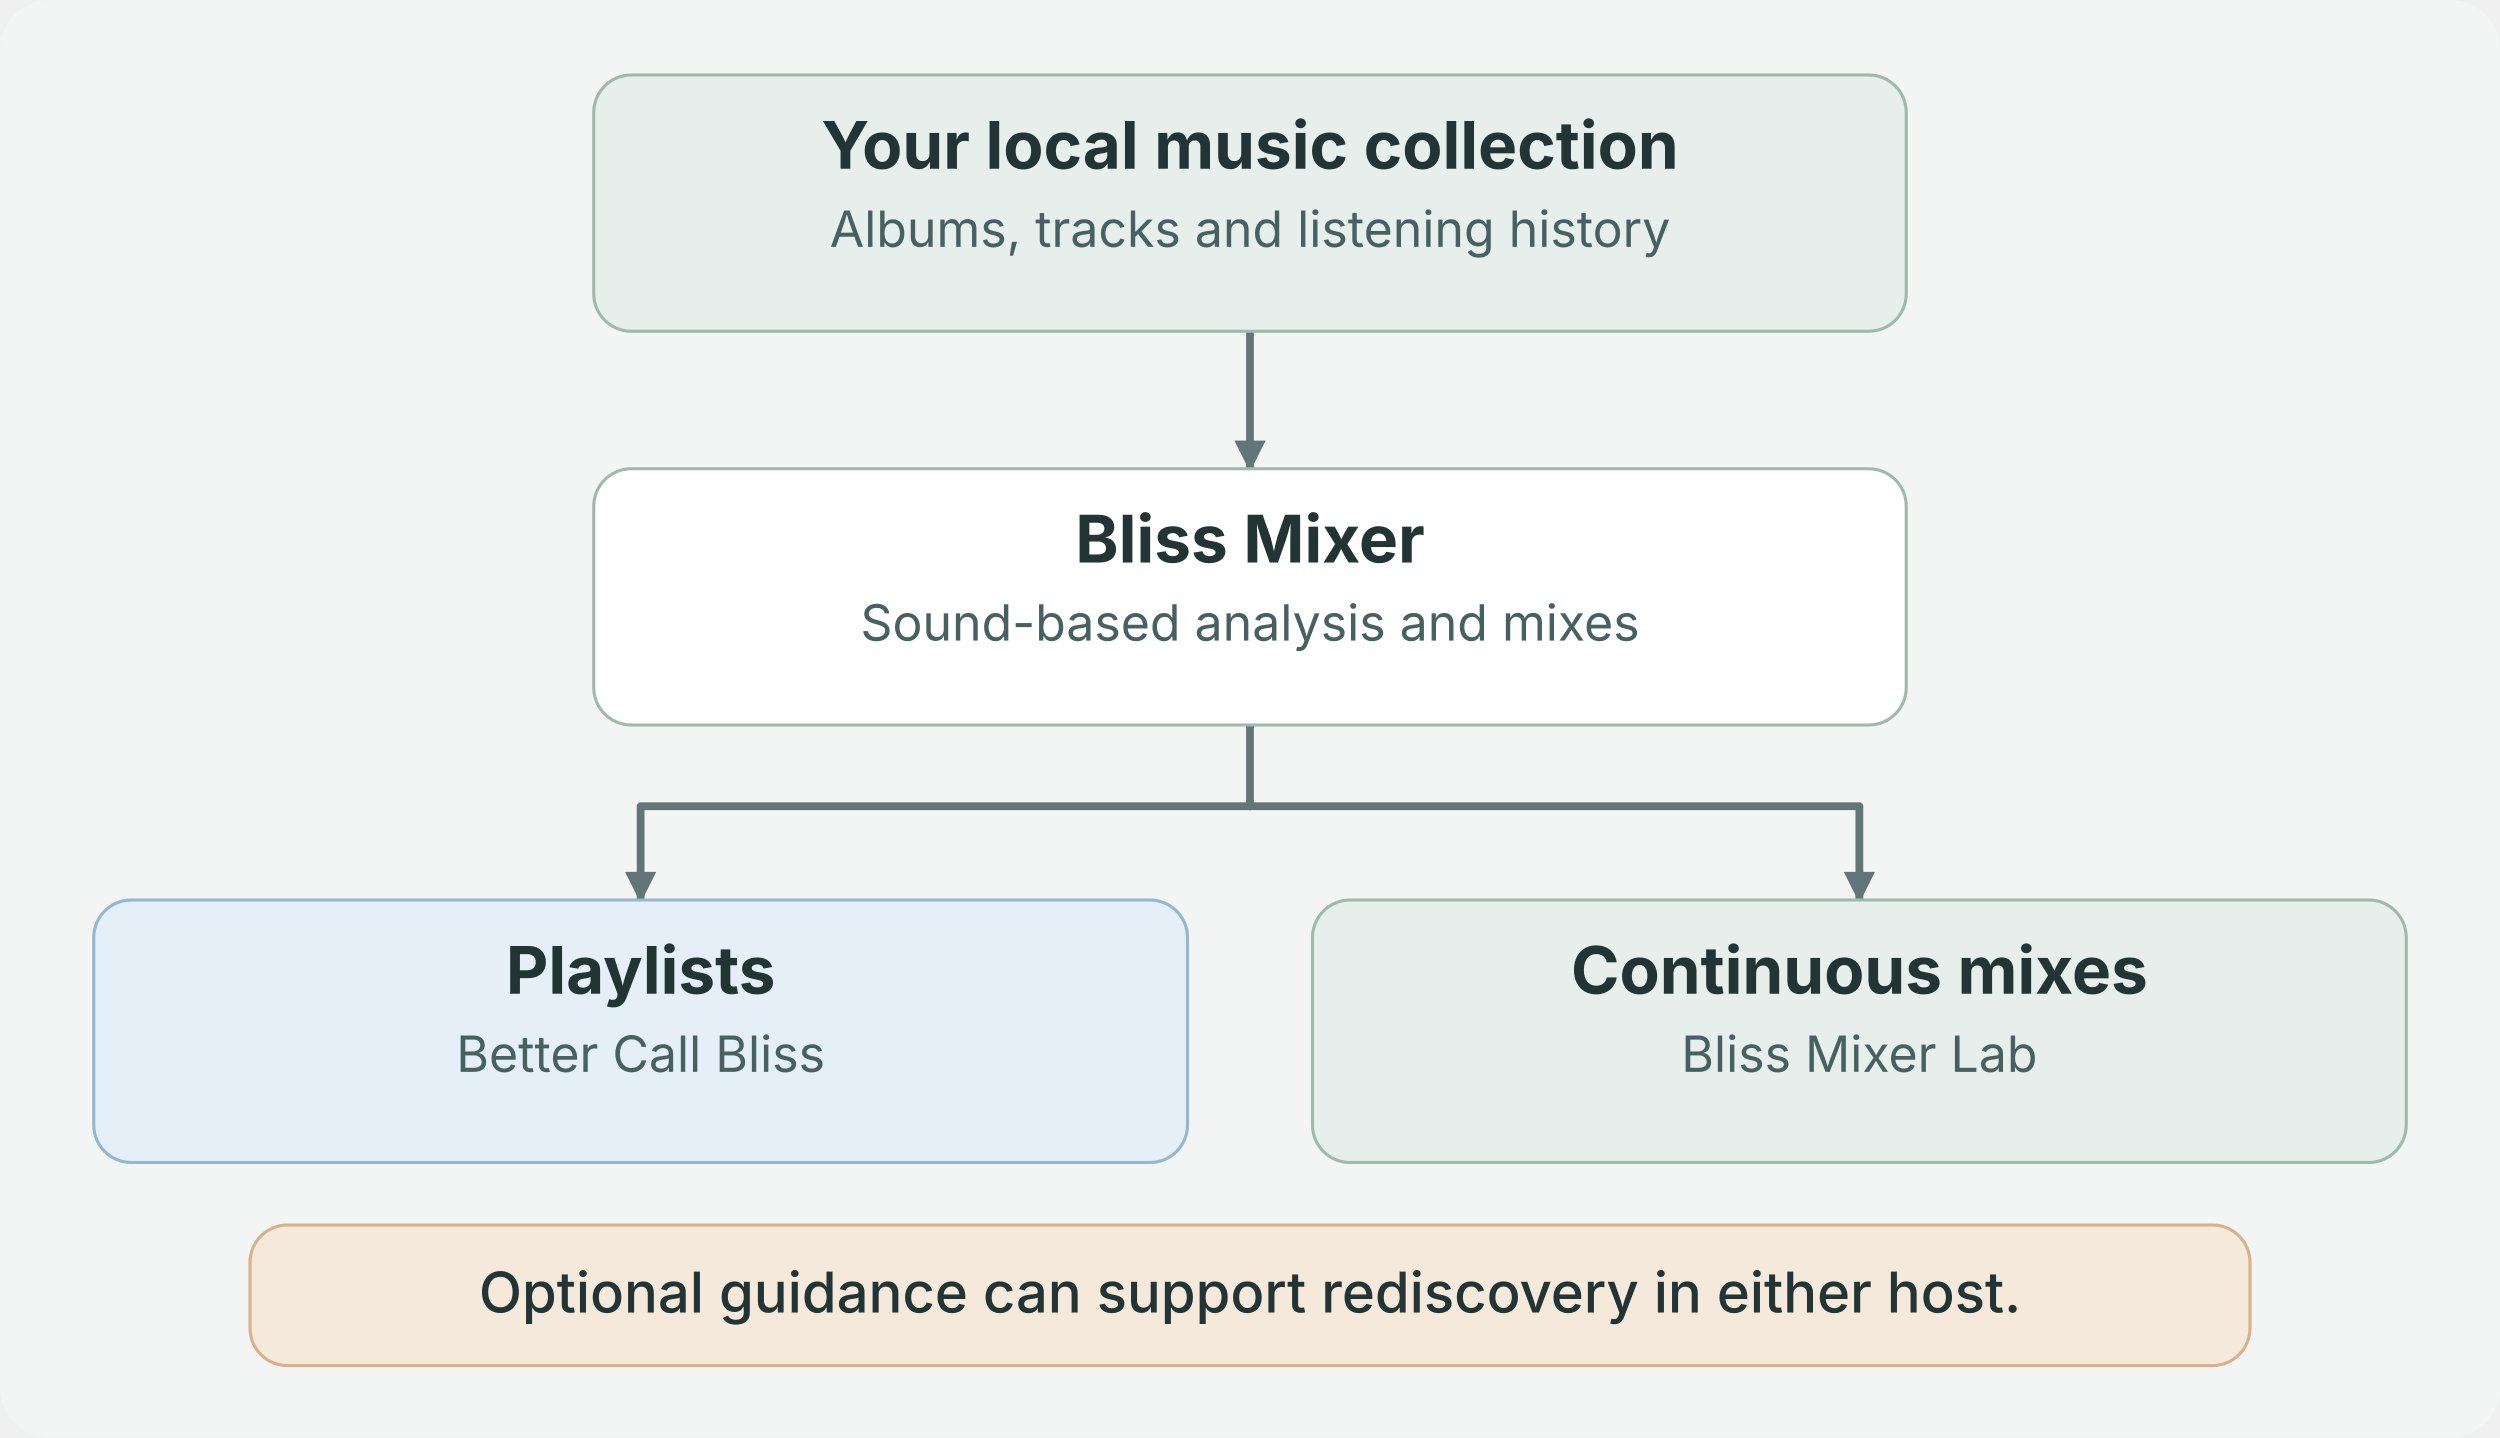
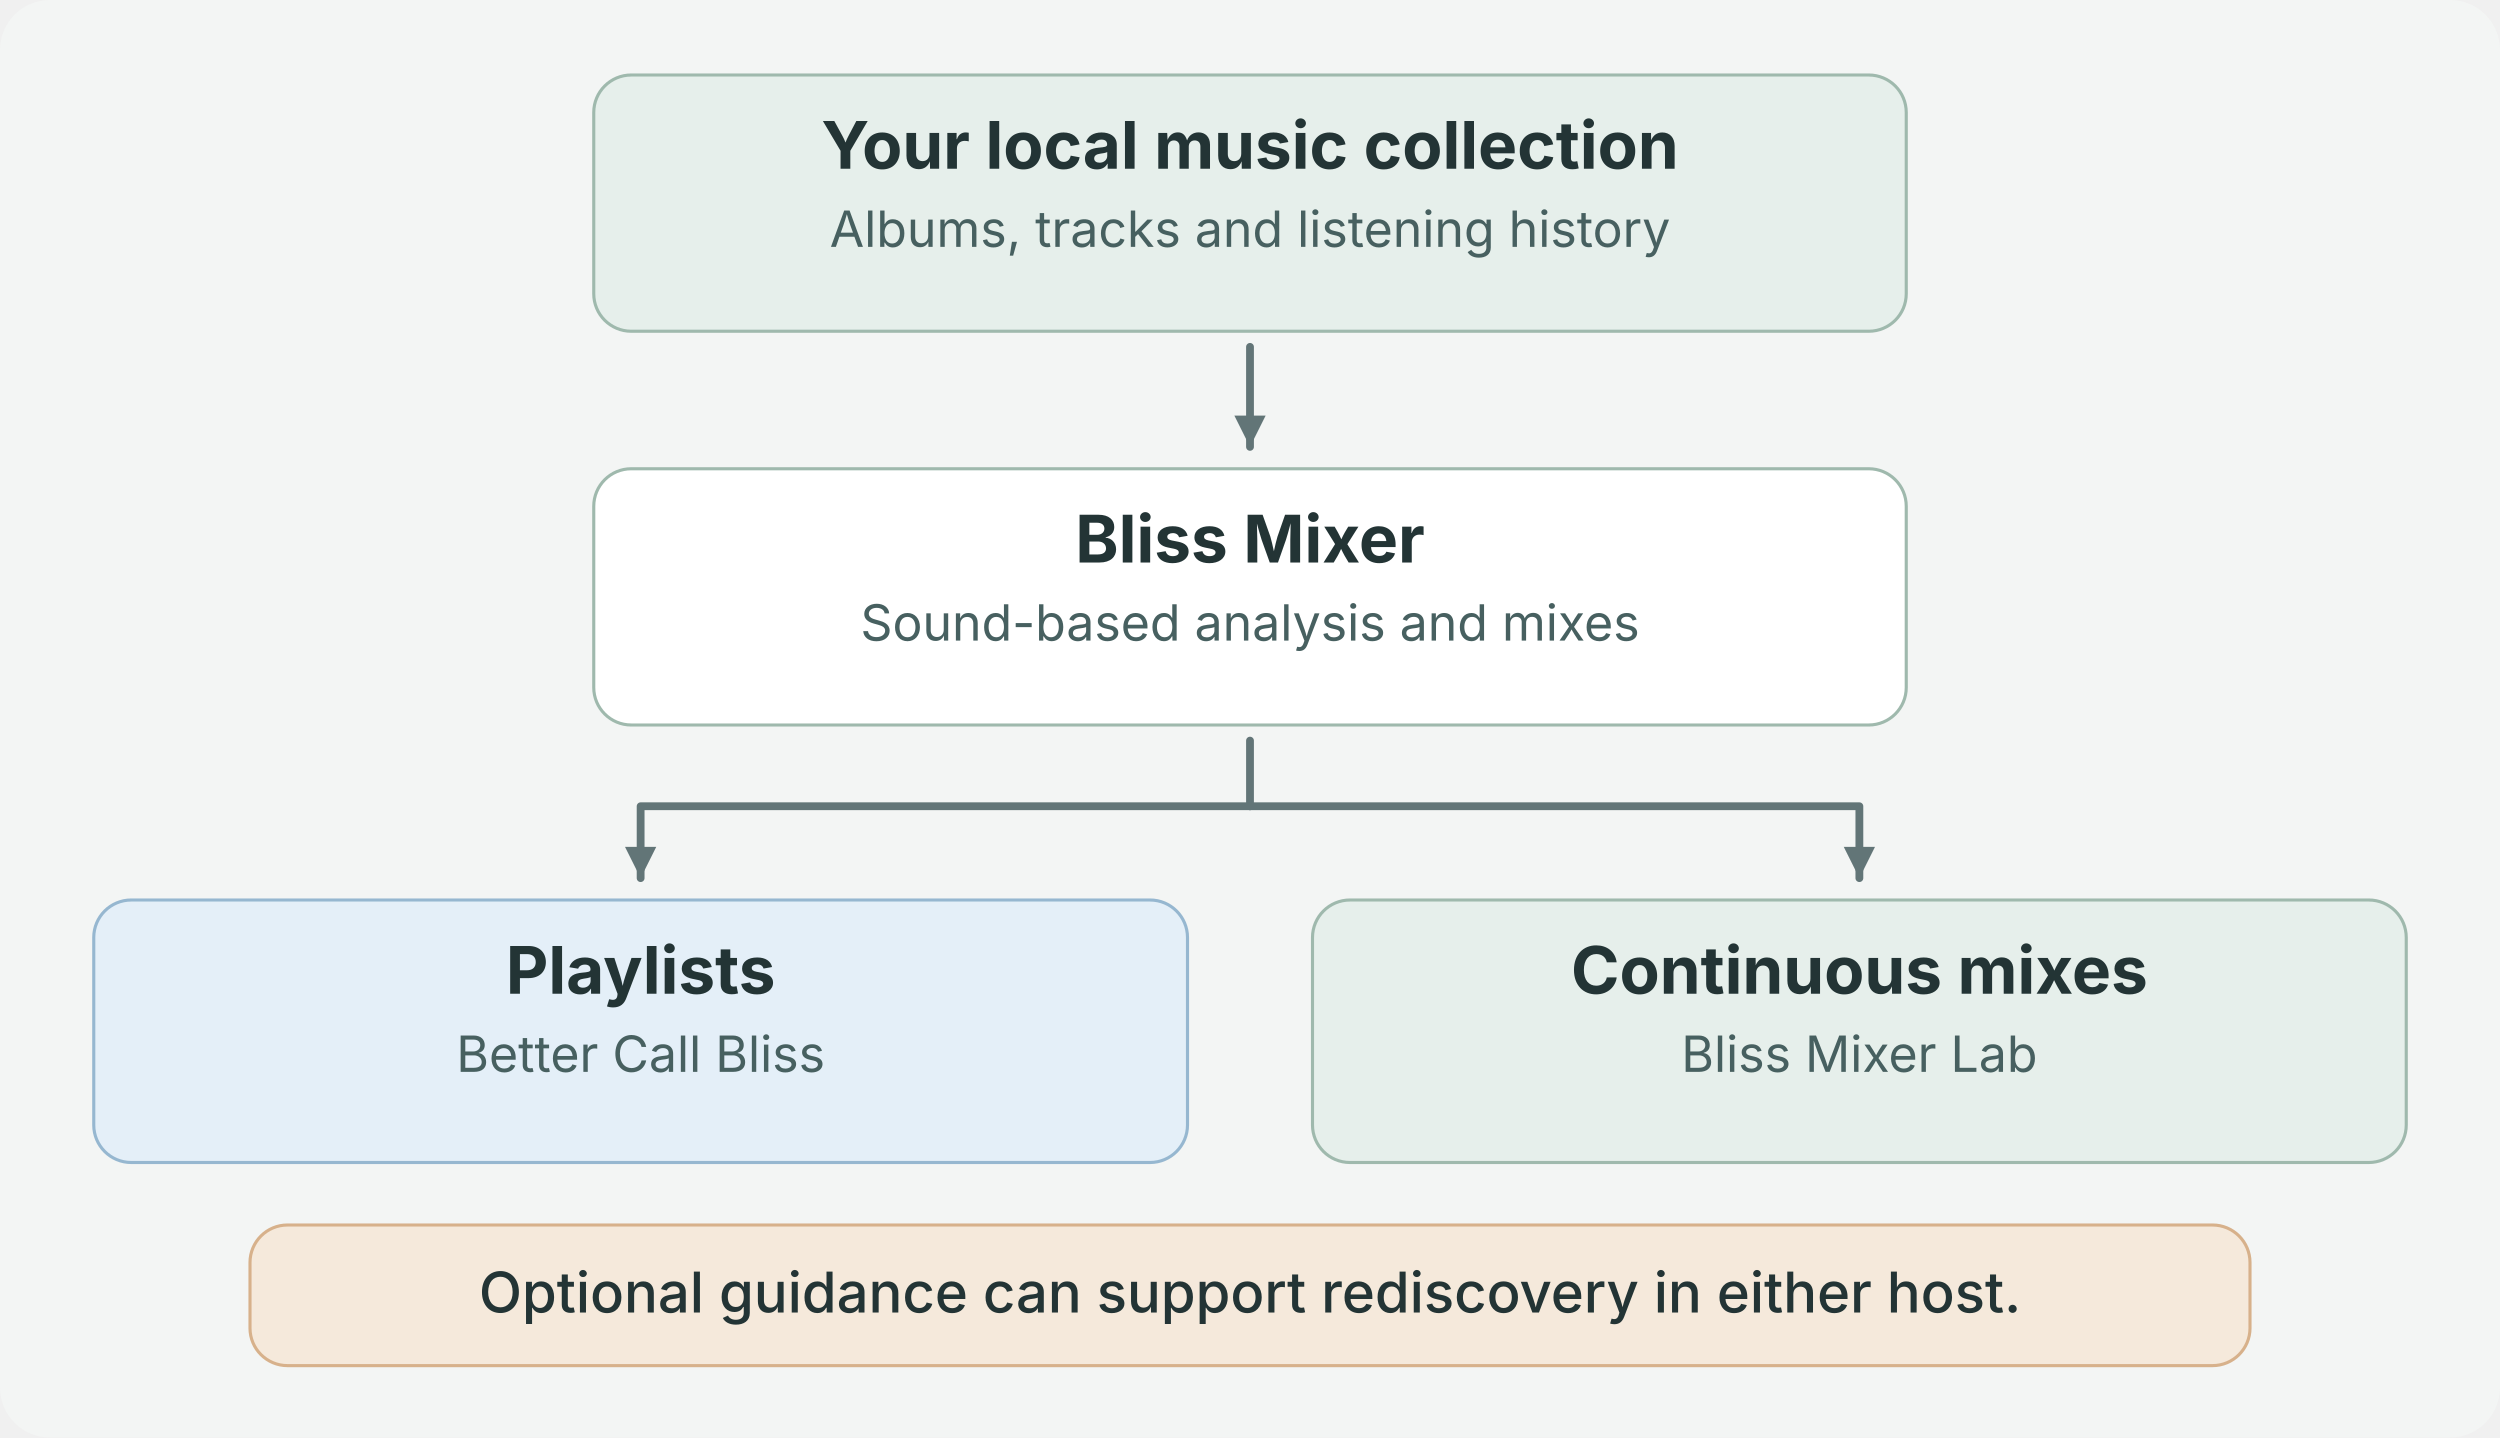
<svg xmlns="http://www.w3.org/2000/svg" width="800" height="460" viewBox="0 0 800 460" role="img" aria-labelledby="title description">
  <defs>
-     <marker id="arrow" markerUnits="userSpaceOnUse" markerWidth="10" markerHeight="10" refX="9" refY="5" orient="auto-start-reverse">
+     <marker id="arrow" markerUnits="userSpaceOnUse" markerWidth="12" markerHeight="12" refX="10" refY="5" orient="auto" viewBox="0 0 12 10" overflow="visible">
      <path d="M0 0 L10 5 L0 10 Z" fill="#627577" />
    </marker>
  </defs>
  <rect width="800" height="460" rx="16" fill="#f3f5f4" />
  <g font-family="system-ui, -apple-system, Segoe UI, sans-serif" fill="#233435">
-     <path class="connector" d="M400 106 V150" fill="none" stroke="#627577" stroke-width="2.5" stroke-linejoin="round" stroke-linecap="round" marker-end="url(#arrow)" />
-     <path class="connector" d="M400 232 V258" fill="none" stroke="#627577" stroke-width="2.5" stroke-linejoin="round" stroke-linecap="round" />
-     <path class="connector" d="M400 258 H205 V288" fill="none" stroke="#627577" stroke-width="2.5" stroke-linejoin="round" stroke-linecap="round" marker-end="url(#arrow)" />
-     <path class="connector" d="M400 258 H595 V288" fill="none" stroke="#627577" stroke-width="2.5" stroke-linejoin="round" stroke-linecap="round" marker-end="url(#arrow)" />
+     <path class="connector" d="M400 111 V143" fill="none" stroke="#627577" stroke-width="2.5" stroke-linejoin="round" stroke-linecap="round" marker-end="url(#arrow)" />
+     <path class="connector" d="M400 237 V258" fill="none" stroke="#627577" stroke-width="2.5" stroke-linejoin="round" stroke-linecap="round" />
+     <path class="connector" d="M400 258 H205 V281" fill="none" stroke="#627577" stroke-width="2.5" stroke-linejoin="round" stroke-linecap="round" marker-end="url(#arrow)" />
+     <path class="connector" d="M400 258 H595 V281" fill="none" stroke="#627577" stroke-width="2.5" stroke-linejoin="round" stroke-linecap="round" marker-end="url(#arrow)" />
    <rect x="190" y="24" width="420" height="82" rx="12" fill="#e6efeb" stroke="#9fb9ad" />
    <text x="400" y="54" font-size="21" text-anchor="middle" font-weight="650" fill="#233435">Your local music collection</text>
    <text x="400" y="79" font-size="16" text-anchor="middle" font-weight="400" fill="#476060">Albums, tracks and listening history</text>
    <rect x="190" y="150" width="420" height="82" rx="12" fill="#fff" stroke="#9fb9ad" />
    <text x="400" y="180" font-size="21" text-anchor="middle" font-weight="650" fill="#233435">Bliss Mixer</text>
    <text x="400" y="205" font-size="16" text-anchor="middle" font-weight="400" fill="#476060">Sound-based analysis and mixes</text>
    <rect x="30" y="288" width="350" height="84" rx="12" fill="#e4eff8" stroke="#96b7d0" />
    <text x="205" y="318" font-size="21" text-anchor="middle" font-weight="650" fill="#233435">Playlists</text>
    <text x="205" y="343" font-size="16" text-anchor="middle" font-weight="400" fill="#476060">Better Call Bliss</text>
    <rect x="420" y="288" width="350" height="84" rx="12" fill="#e6efeb" stroke="#9fb9ad" />
    <text x="595" y="318" font-size="21" text-anchor="middle" font-weight="650" fill="#233435">Continuous mixes</text>
    <text x="595" y="343" font-size="16" text-anchor="middle" font-weight="400" fill="#476060">Bliss Mixer Lab</text>
    <rect x="80" y="392" width="640" height="45" rx="12" fill="#f5e9db" stroke="#d7b18b" />
    <text x="400" y="420" font-size="18" text-anchor="middle" font-weight="550" fill="#233435">Optional guidance can support rediscovery in either host.</text>
  </g>
</svg>
